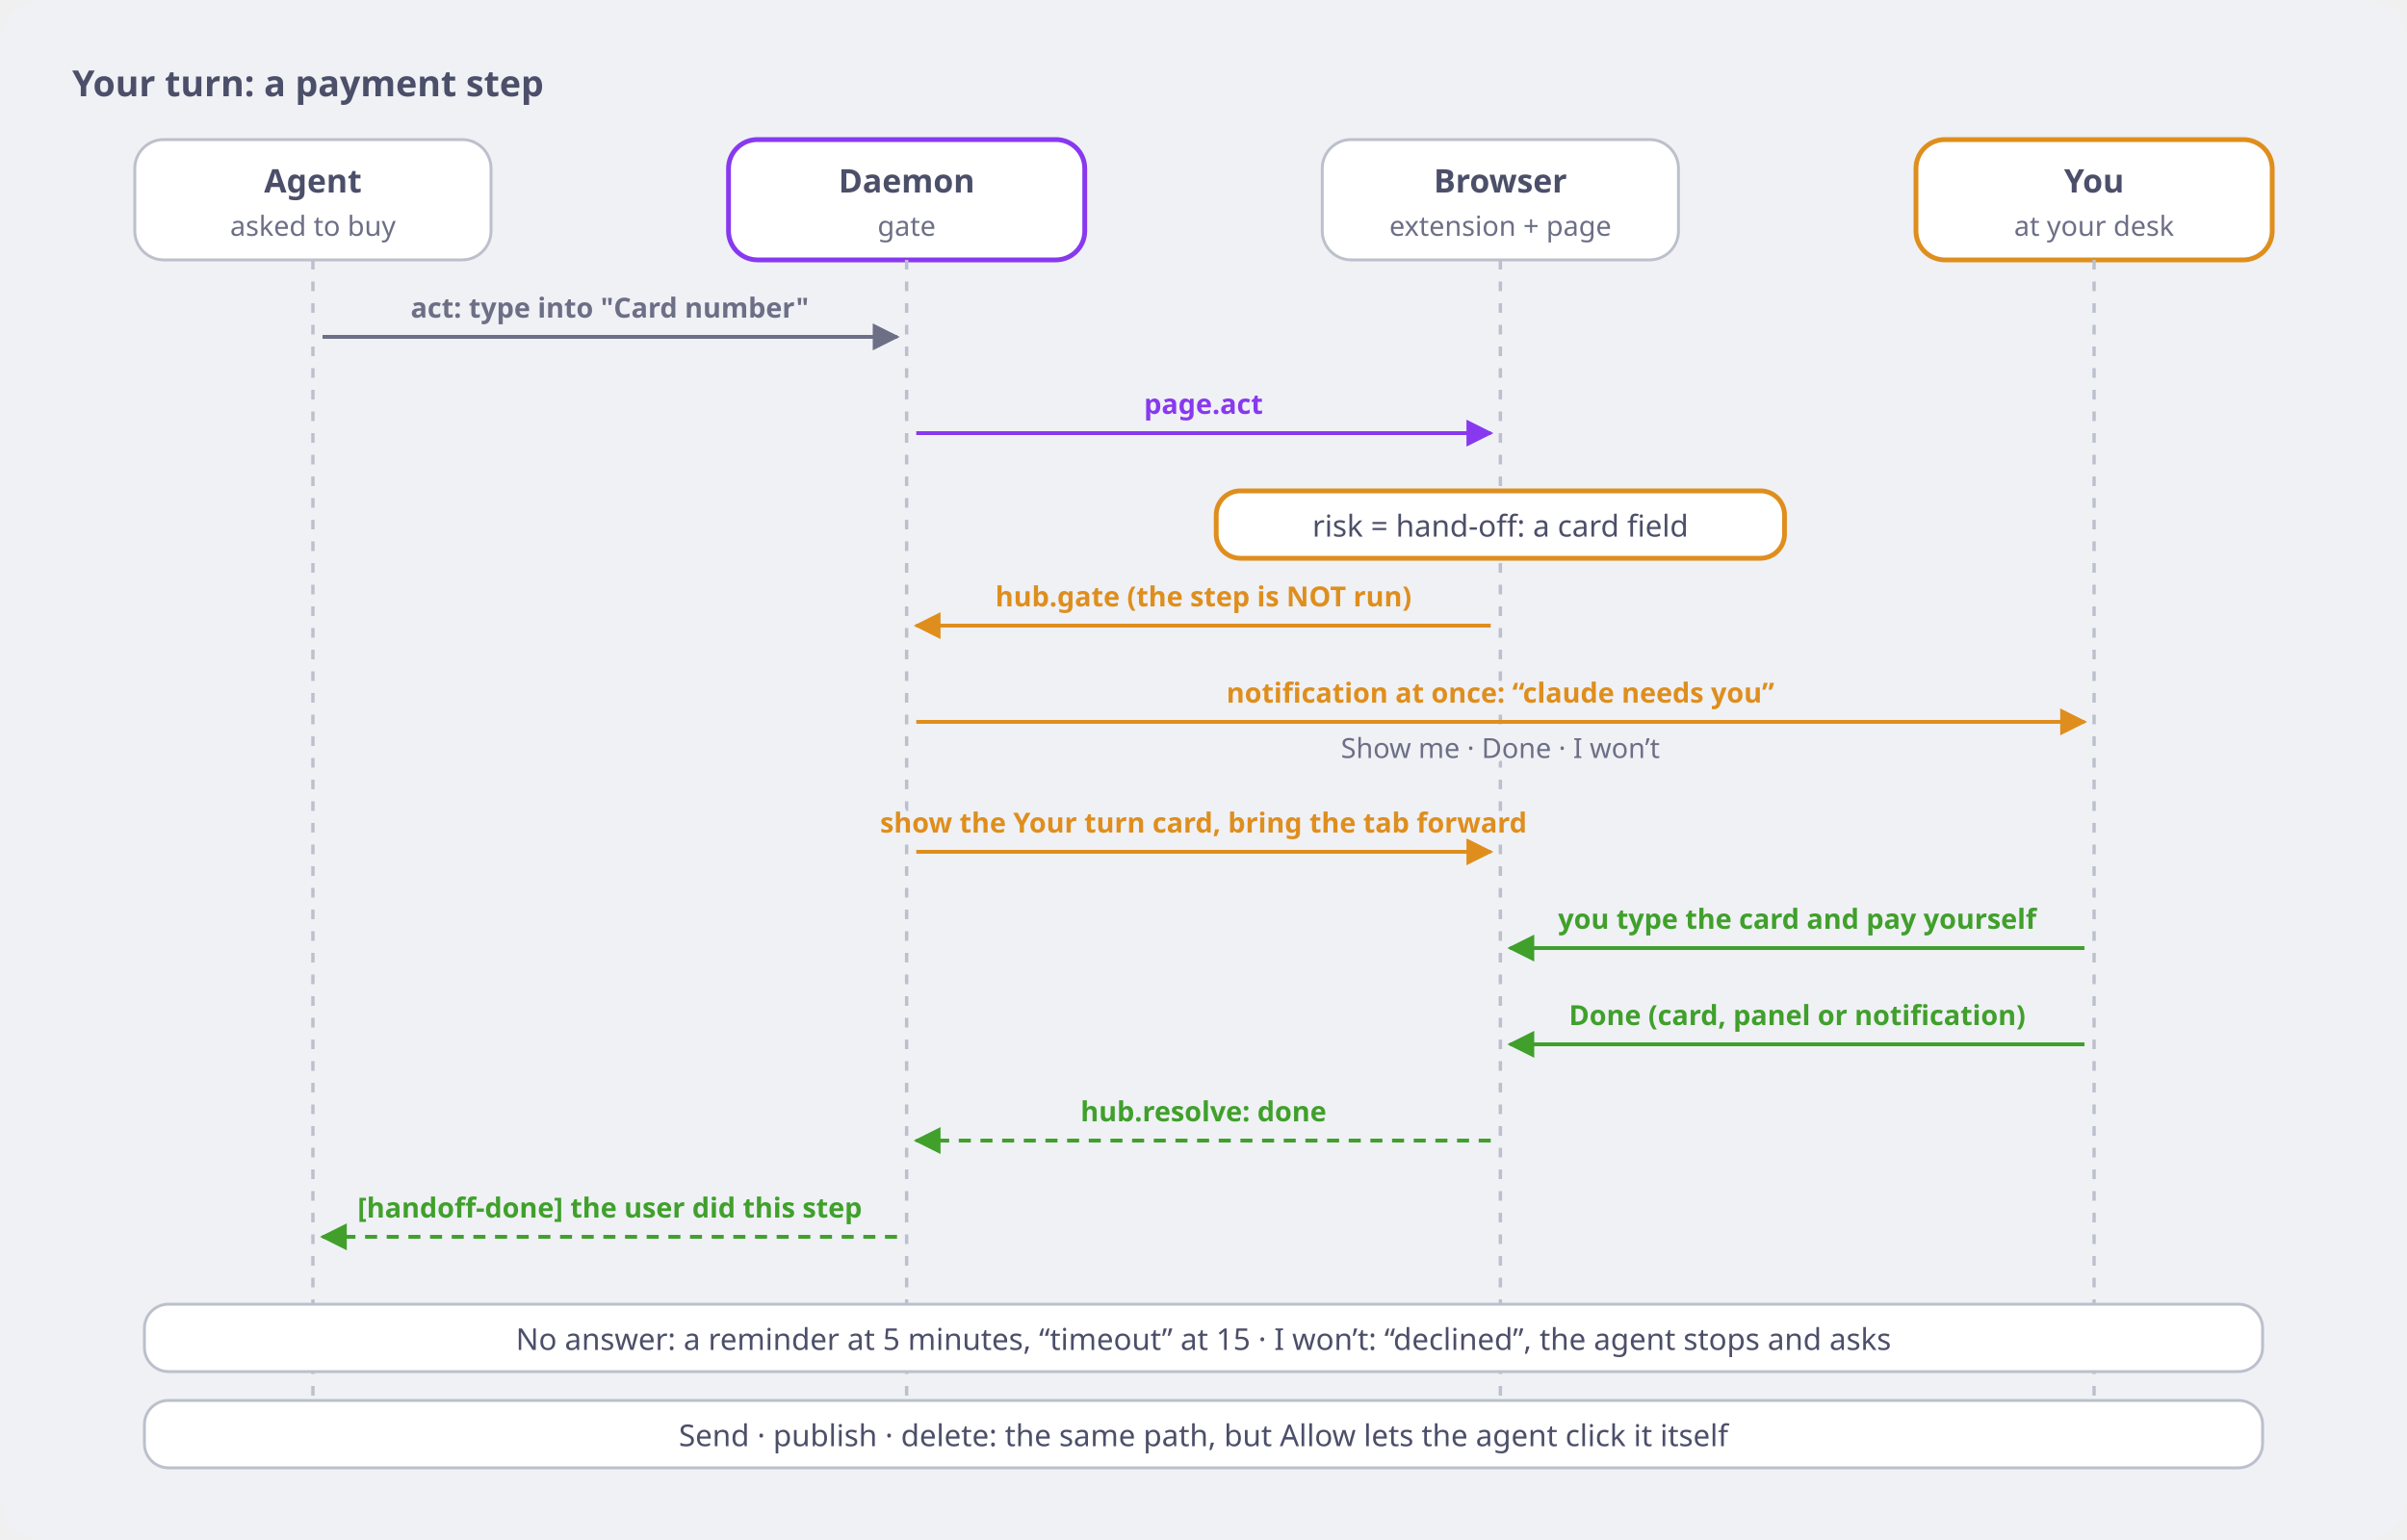
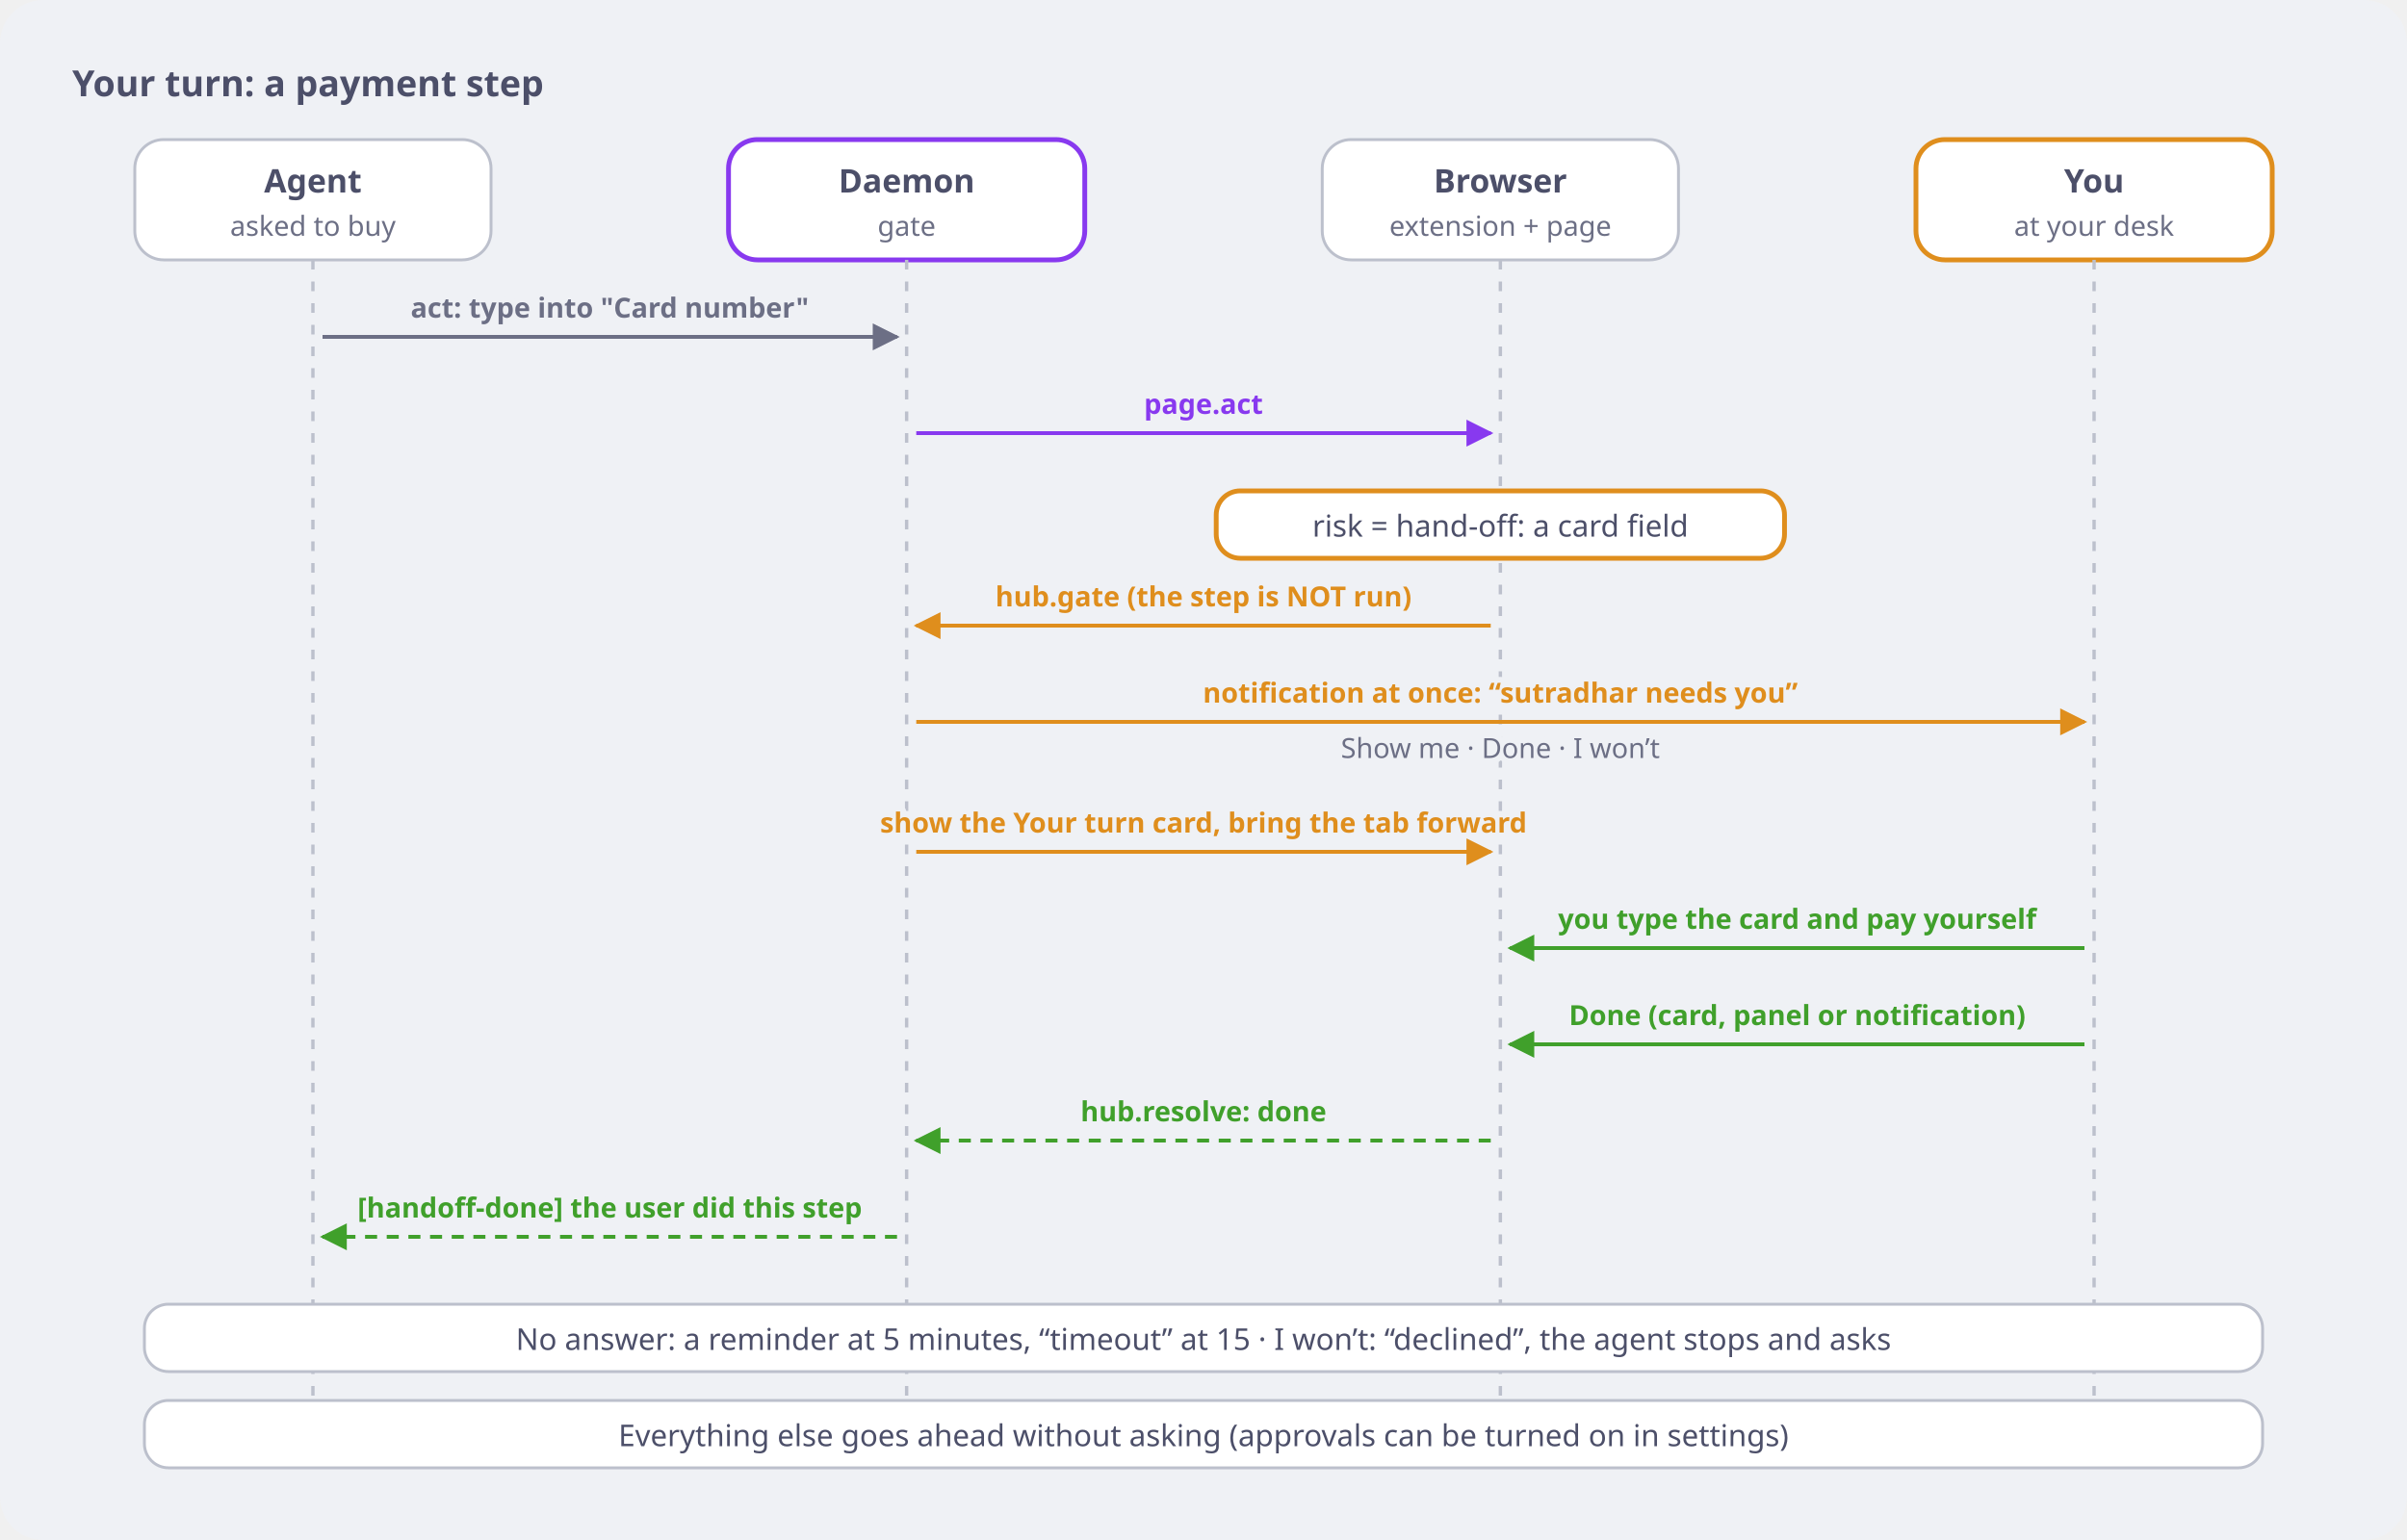
<svg xmlns="http://www.w3.org/2000/svg" viewBox="0 0 1000 640" width="1000" height="640" role="img" aria-labelledby="t d">
  <style>
    text { font-family: system-ui, -apple-system, "Segoe UI", "Noto Sans", sans-serif; }
    .panel, .card { stroke-width: 1.2; }
    .title { font-size: 15px; font-weight: 700; }
    .h { font-size: 13.5px; font-weight: 650; }
    .t { font-size: 12.5px; }
    .s { font-size: 11.5px; }
    .mono { font-family: ui-monospace, "JetBrains Mono", "Noto Sans Mono", monospace; font-size: 11.5px; }
    .edge { stroke-width: 1.6; fill: none; }
    .edge.dash { stroke-dasharray: 5 4; }
    .life { stroke-width: 1.4; stroke-dasharray: 4 5; }
    .ring-accent, .ring-yellow, .ring-green, .ring-red { stroke-width: 2; }
    .lbl { font-size: 11.5px; paint-order: stroke; stroke-width: 5px; stroke-linejoin: round; }
    text { fill: #4c4f69; }
    .bg { fill: #eff1f5; }
    .panel { fill: #e6e9ef; stroke: #bcc0cc; }
    .card { fill: #ffffff; stroke: #bcc0cc; }
    .s, .lbl { fill: #6c6f85; }
    .lbl { stroke: #eff1f5; }
    .edge { stroke: #6c6f85; }
    .edge.accent { stroke: #8839ef; } .edge.yellow { stroke: #df8e1d; } .edge.green { stroke: #40a02b; }
    .life { stroke: #bcc0cc; }
    .accentfill { fill: #8839ef; } .yellowfill { fill: #df8e1d; } .greenfill { fill: #40a02b; } .subfill { fill: #6c6f85; }
    .ring-accent { stroke: #8839ef; } .ring-yellow { stroke: #df8e1d; } .ring-green { stroke: #40a02b; } .ring-red { stroke: #d20f39; }
    .lbl-accent { fill: #8839ef; } .lbl-yellow { fill: #df8e1d; } .lbl-green { fill: #40a02b; } .lbl-red { fill: #d20f39; }
    @media (prefers-color-scheme: dark) {
    text { fill: #cdd6f4; }
    .bg { fill: #1e1e2e; }
    .panel { fill: #181825; stroke: #585b70; }
    .card { fill: #313244; stroke: #585b70; }
    .s, .lbl { fill: #a6adc8; }
    .lbl { stroke: #1e1e2e; }
    .edge { stroke: #a6adc8; }
    .edge.accent { stroke: #cba6f7; } .edge.yellow { stroke: #f9e2af; } .edge.green { stroke: #a6e3a1; }
    .life { stroke: #585b70; }
    .accentfill { fill: #cba6f7; } .yellowfill { fill: #f9e2af; } .greenfill { fill: #a6e3a1; } .subfill { fill: #a6adc8; }
    .ring-accent { stroke: #cba6f7; } .ring-yellow { stroke: #f9e2af; } .ring-green { stroke: #a6e3a1; } .ring-red { stroke: #f38ba8; }
    .lbl-accent { fill: #cba6f7; } .lbl-yellow { fill: #f9e2af; } .lbl-green { fill: #a6e3a1; } .lbl-red { fill: #f38ba8; }
    }
  </style>
  <defs>
    <marker id="a" viewBox="0 0 10 10" refX="9" refY="5" markerWidth="7" markerHeight="7" orient="auto-start-reverse">
      <path d="M0 0 L10 5 L0 10 z" class="subfill" />
    </marker>
    <marker id="aa" viewBox="0 0 10 10" refX="9" refY="5" markerWidth="7" markerHeight="7" orient="auto-start-reverse">
      <path d="M0 0 L10 5 L0 10 z" class="accentfill" />
    </marker>
    <marker id="ay" viewBox="0 0 10 10" refX="9" refY="5" markerWidth="7" markerHeight="7" orient="auto-start-reverse">
      <path d="M0 0 L10 5 L0 10 z" class="yellowfill" />
    </marker>
    <marker id="ag" viewBox="0 0 10 10" refX="9" refY="5" markerWidth="7" markerHeight="7" orient="auto-start-reverse">
      <path d="M0 0 L10 5 L0 10 z" class="greenfill" />
    </marker>
  </defs>
  <rect class="bg" x="0" y="0" width="1000" height="640" rx="18" />
  <text class="title " x="30" y="40" text-anchor="start">Your turn: a payment step</text>
  <rect class="card " x="56.0" y="58" width="148" height="50" rx="12" />
  <text class="h " x="130.0" y="80" text-anchor="middle">Agent</text>
  <text class="s " x="130.0" y="98" text-anchor="middle">asked to buy</text>
  <line class="life" x1="130.0" y1="108" x2="130.0" y2="610" />
  <rect class="card ring-accent" x="302.667" y="58" width="148" height="50" rx="12" />
  <text class="h " x="376.667" y="80" text-anchor="middle">Daemon</text>
  <text class="s " x="376.667" y="98" text-anchor="middle">gate</text>
  <line class="life" x1="376.667" y1="108" x2="376.667" y2="610" />
  <rect class="card " x="549.333" y="58" width="148" height="50" rx="12" />
  <text class="h " x="623.333" y="80" text-anchor="middle">Browser</text>
  <text class="s " x="623.333" y="98" text-anchor="middle">extension + page</text>
  <line class="life" x1="623.333" y1="108" x2="623.333" y2="610" />
  <rect class="card ring-yellow" x="796.0" y="58" width="148" height="50" rx="12" />
  <text class="h " x="870.0" y="80" text-anchor="middle">You</text>
  <text class="s " x="870.0" y="98" text-anchor="middle">at your desk</text>
  <line class="life" x1="870.0" y1="108" x2="870.0" y2="610" />
  <path class="edge  " d="M134.0 140 L372.667 140" marker-end="url(#a)" />
  <text class="lbl" x="253.333" y="132" text-anchor="middle" font-weight="650">act: type into "Card number"</text>
  <path class="edge accent " d="M380.667 180 L619.333 180" marker-end="url(#aa)" />
  <text class="lbl lbl-accent" x="500" y="172" text-anchor="middle" font-weight="650">page.act</text>
  <rect class="card ring-yellow" x="505.283" y="204" width="236.1" height="28" rx="10" />
  <text class="t " x="623.333" y="223" text-anchor="middle">risk = hand-off: a card field</text>
  <path class="edge yellow " d="M619.333 260 L380.667 260" marker-end="url(#ay)" />
  <text class="lbl lbl-yellow" x="500" y="252" text-anchor="middle" font-weight="650">hub.gate (the step is NOT run)</text>
  <path class="edge yellow " d="M380.667 300 L866.0 300" marker-end="url(#ay)" />
-   <text class="lbl lbl-yellow" x="623.333" y="292" text-anchor="middle" font-weight="650">notification at once: “claude needs you”</text>
+   <text class="lbl lbl-yellow" x="623.333" y="292" text-anchor="middle" font-weight="650">notification at once: “sutradhar needs you”</text>
  <text class="lbl" x="623.333" y="315" text-anchor="middle">Show me · Done · I won’t</text>
  <path class="edge yellow " d="M380.667 354 L619.333 354" marker-end="url(#ay)" />
  <text class="lbl lbl-yellow" x="500" y="346" text-anchor="middle" font-weight="650">show the Your turn card, bring the tab forward</text>
  <path class="edge green " d="M866.0 394 L627.333 394" marker-end="url(#ag)" />
  <text class="lbl lbl-green" x="746.667" y="386" text-anchor="middle" font-weight="650">you type the card and pay yourself</text>
  <path class="edge green " d="M866.0 434 L627.333 434" marker-end="url(#ag)" />
  <text class="lbl lbl-green" x="746.667" y="426" text-anchor="middle" font-weight="650">Done (card, panel or notification)</text>
  <path class="edge green dash" d="M619.333 474 L380.667 474" marker-end="url(#ag)" />
  <text class="lbl lbl-green" x="500" y="466" text-anchor="middle" font-weight="650">hub.resolve: done</text>
  <path class="edge green dash" d="M372.667 514 L134.0 514" marker-end="url(#ag)" />
  <text class="lbl lbl-green" x="253.333" y="506" text-anchor="middle" font-weight="650">[handoff-done] the user did this step</text>
  <rect class="card " x="60.0" y="542" width="880.0" height="28" rx="10" />
  <text class="t " x="500.0" y="561" text-anchor="middle">No answer: a reminder at 5 minutes, “timeout” at 15 · I won’t: “declined”, the agent stops and asks</text>
  <rect class="card " x="60.0" y="582" width="880.0" height="28" rx="10" />
-   <text class="t " x="500.0" y="601" text-anchor="middle">Send · publish · delete: the same path, but Allow lets the agent click it itself</text>
+   <text class="t " x="500.0" y="601" text-anchor="middle">Everything else goes ahead without asking (approvals can be turned on in settings)</text>
</svg>
